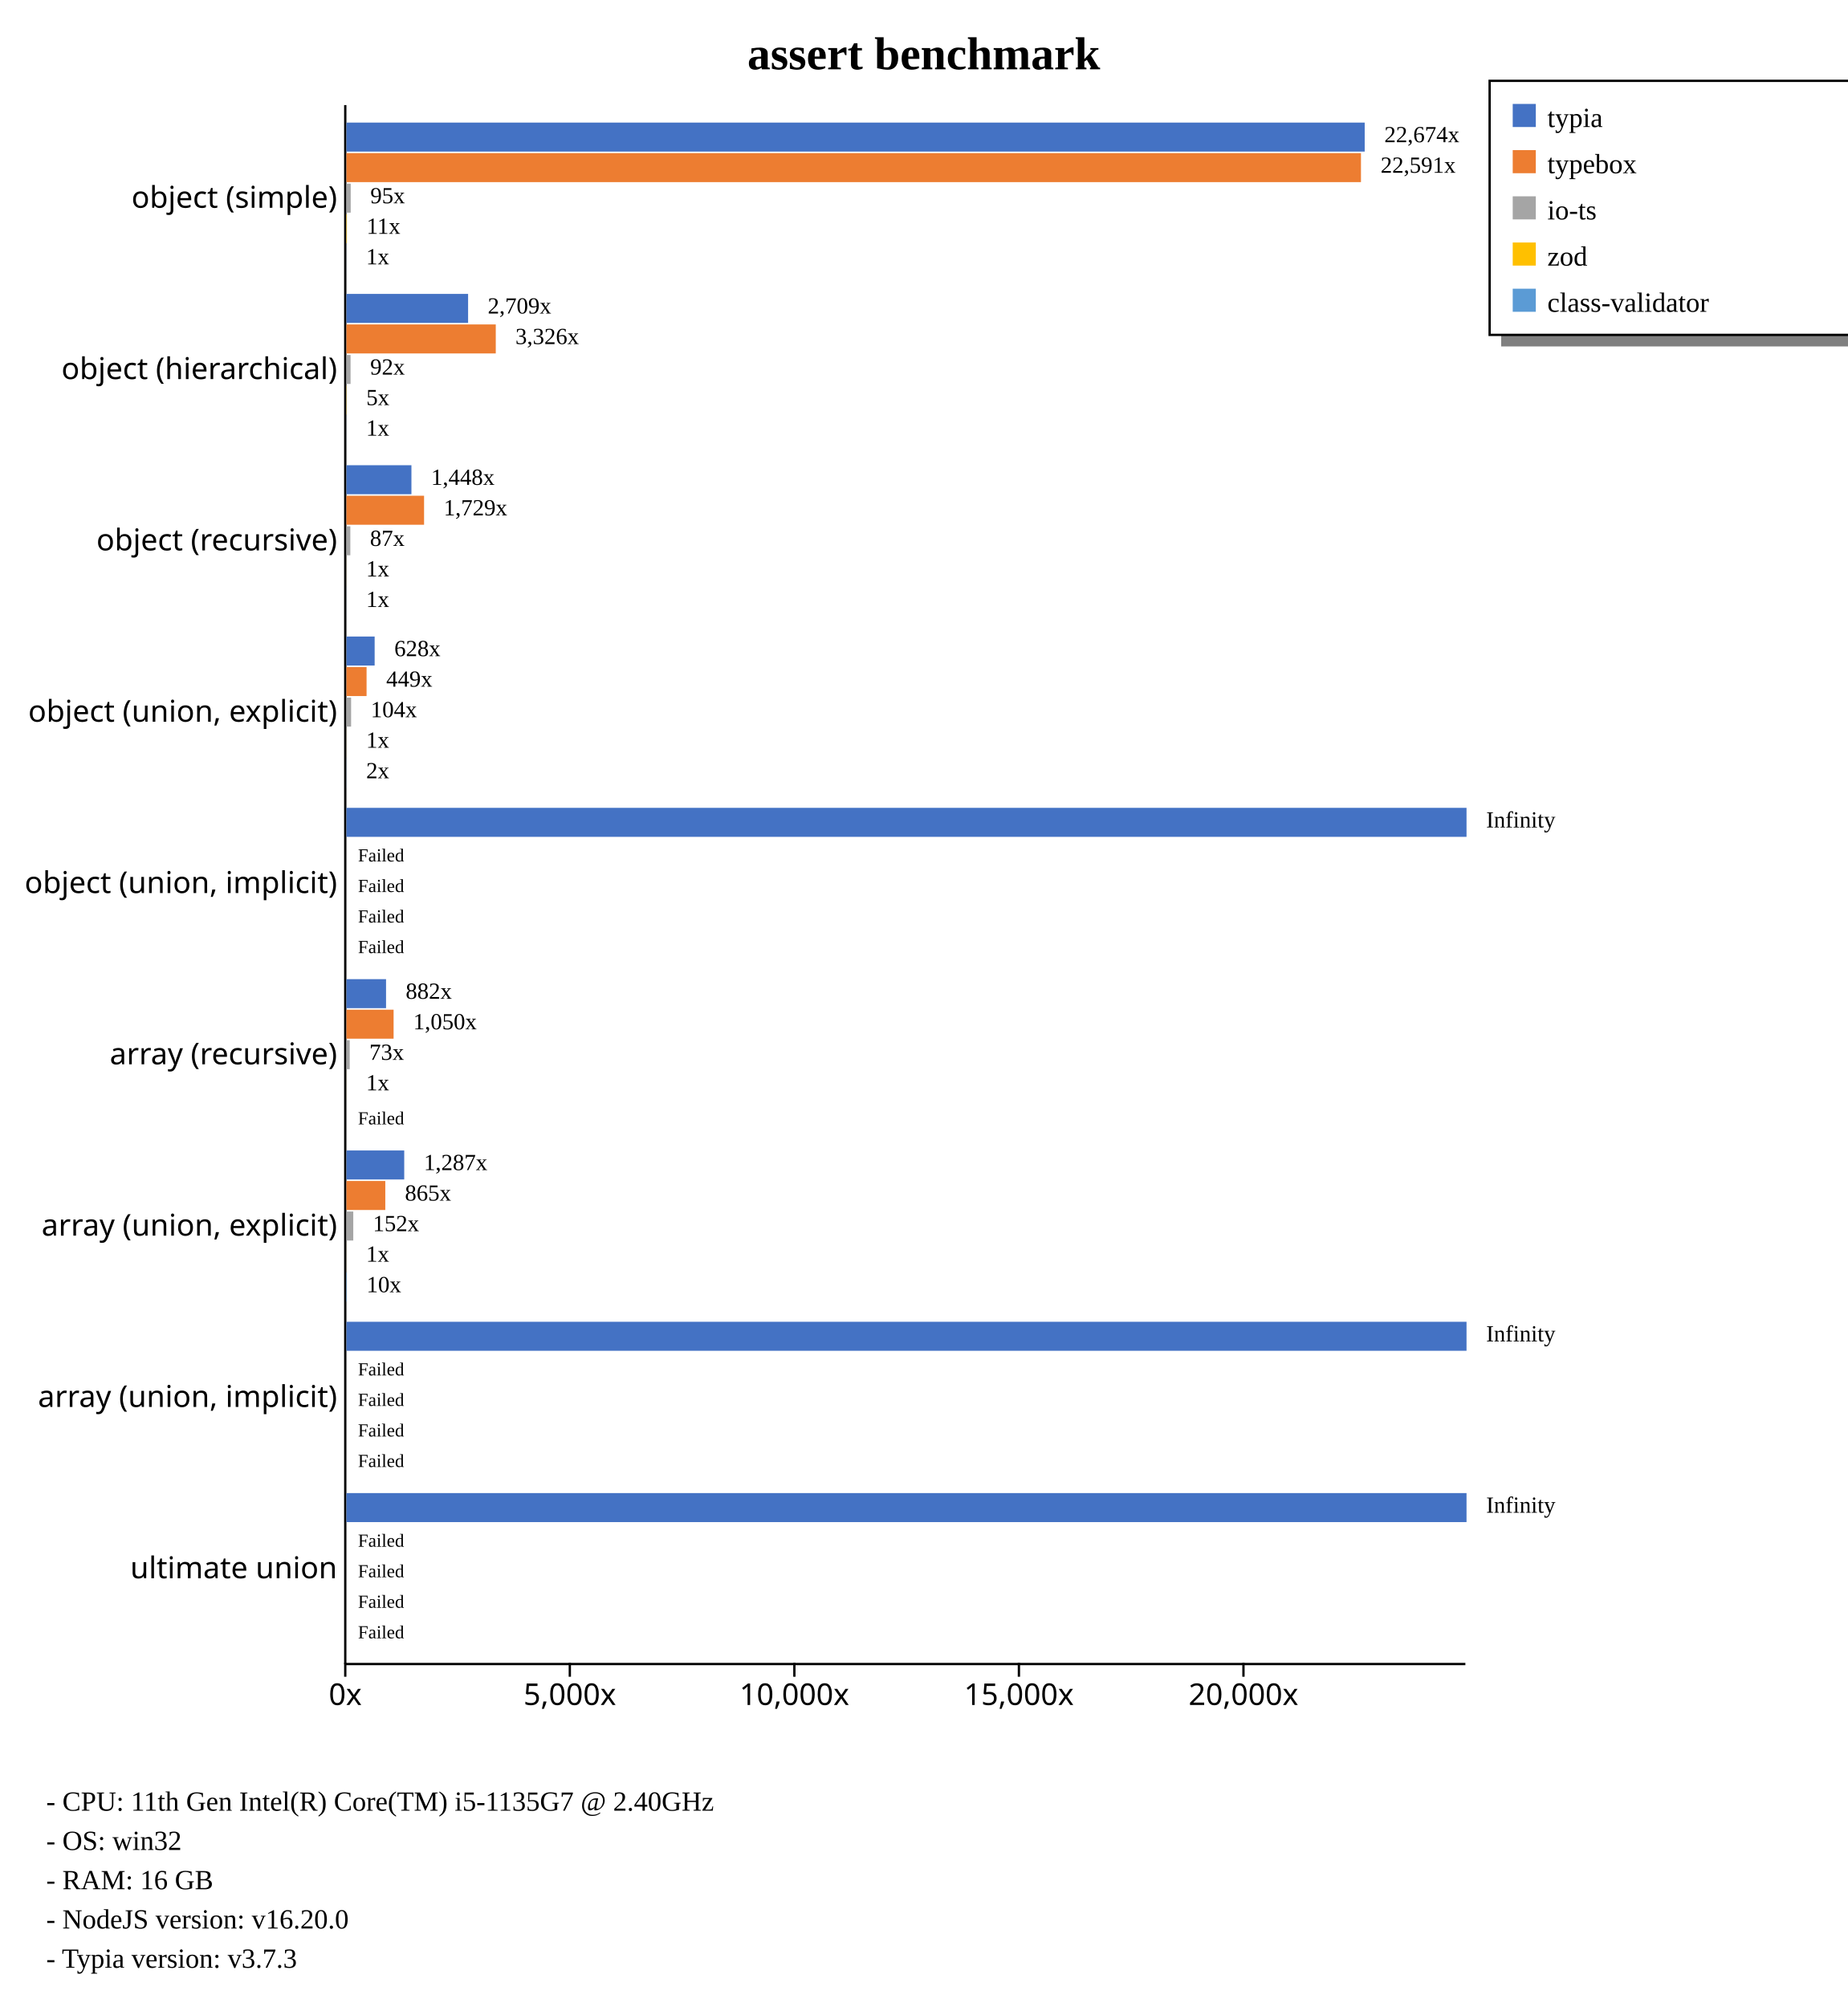
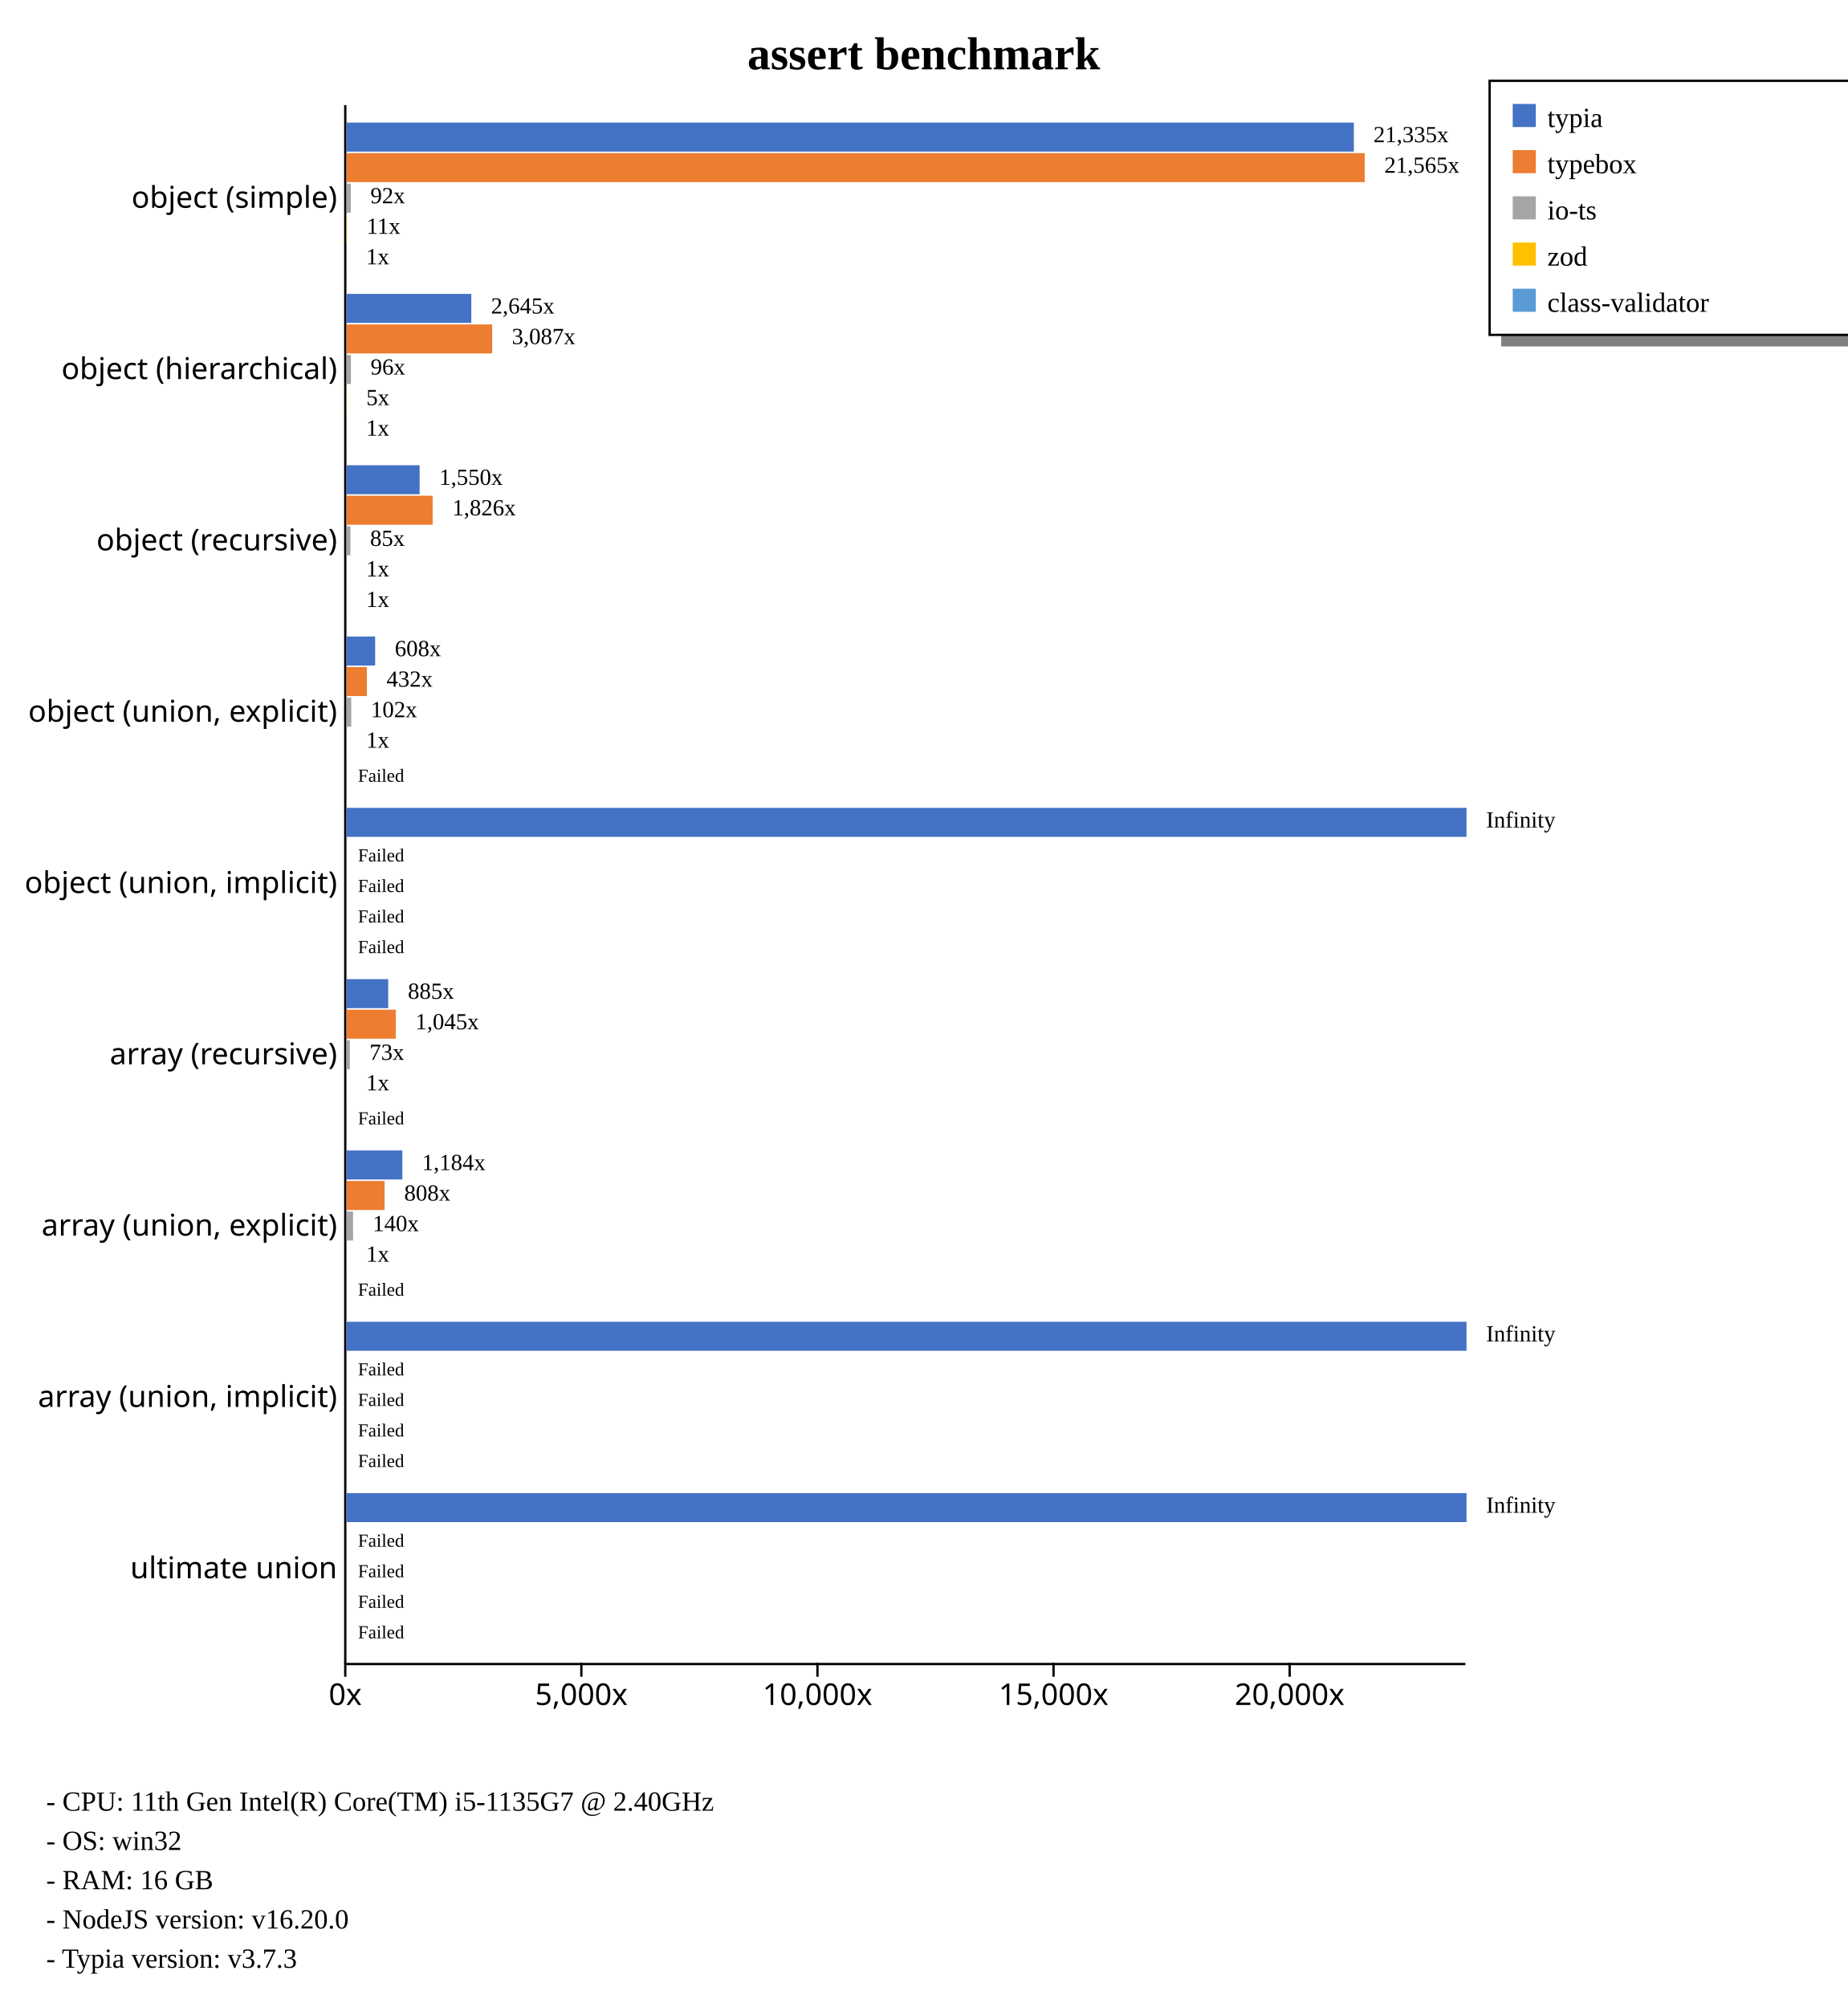
<svg xmlns="http://www.w3.org/2000/svg" width="800" height="869" style="background-color: white;">
  <g class="y axis" transform="translate(149,45)" fill="none" font-size="10" font-family="sans-serif" text-anchor="end" style="font-size: 13px;">
    <path class="domain" stroke="currentColor" d="M0.5,0.5V675.5" />
    <g class="tick" opacity="1" transform="translate(0,40.7967)" style="font-size: 13px;">
      <line stroke="currentColor" x2="0" />
      <text fill="currentColor" x="-3" dy="0.32em">object (simple)    </text>
    </g>
    <g class="tick" opacity="1" transform="translate(0,114.9725)" style="font-size: 13px;">
      <line stroke="currentColor" x2="0" />
      <text fill="currentColor" x="-3" dy="0.32em">object (hierarchical)    </text>
    </g>
    <g class="tick" opacity="1" transform="translate(0,189.1484)" style="font-size: 13px;">
      <line stroke="currentColor" x2="0" />
      <text fill="currentColor" x="-3" dy="0.32em">object (recursive)    </text>
    </g>
    <g class="tick" opacity="1" transform="translate(0,263.3242)" style="font-size: 13px;">
      <line stroke="currentColor" x2="0" />
      <text fill="currentColor" x="-3" dy="0.32em">object (union, explicit)    </text>
    </g>
    <g class="tick" opacity="1" transform="translate(0,337.5)" style="font-size: 13px;">
      <line stroke="currentColor" x2="0" />
      <text fill="currentColor" x="-3" dy="0.32em">object (union, implicit)    </text>
    </g>
    <g class="tick" opacity="1" transform="translate(0,411.6758)" style="font-size: 13px;">
      <line stroke="currentColor" x2="0" />
      <text fill="currentColor" x="-3" dy="0.32em">array (recursive)    </text>
    </g>
    <g class="tick" opacity="1" transform="translate(0,485.8516)" style="font-size: 13px;">
      <line stroke="currentColor" x2="0" />
      <text fill="currentColor" x="-3" dy="0.32em">array (union, explicit)    </text>
    </g>
    <g class="tick" opacity="1" transform="translate(0,560.0275)" style="font-size: 13px;">
      <line stroke="currentColor" x2="0" />
      <text fill="currentColor" x="-3" dy="0.32em">array (union, implicit)    </text>
    </g>
    <g class="tick" opacity="1" transform="translate(0,634.2033)" style="font-size: 13px;">
      <line stroke="currentColor" x2="0" />
      <text fill="currentColor" x="-3" dy="0.32em">ultimate union    </text>
    </g>
  </g>
  <g class="x axis" transform="translate(149,720)" fill="none" font-size="10" font-family="sans-serif" text-anchor="middle" style="font-size: 13px;">
    <path class="domain" stroke="currentColor" d="M0.5,0.5H485.5" />
    <g class="tick" opacity="1" transform="translate(0.5,0)" style="font-size: 13px;">
      <line stroke="currentColor" y2="6" />
      <text fill="currentColor" y="9" dy="0.71em">0x</text>
    </g>
-     <g class="tick" opacity="1" transform="translate(97.72783,0)" style="font-size: 13px;">
+     <g class="tick" opacity="1" transform="translate(102.7291,0)" style="font-size: 13px;">
      <line stroke="currentColor" y2="6" />
      <text fill="currentColor" y="9" dy="0.71em">5,000x</text>
    </g>
-     <g class="tick" opacity="1" transform="translate(194.9557,0)" style="font-size: 13px;">
+     <g class="tick" opacity="1" transform="translate(204.9582,0)" style="font-size: 13px;">
      <line stroke="currentColor" y2="6" />
      <text fill="currentColor" y="9" dy="0.71em">10,000x</text>
    </g>
-     <g class="tick" opacity="1" transform="translate(292.1835,0)" style="font-size: 13px;">
+     <g class="tick" opacity="1" transform="translate(307.1873,0)" style="font-size: 13px;">
      <line stroke="currentColor" y2="6" />
      <text fill="currentColor" y="9" dy="0.71em">15,000x</text>
    </g>
-     <g class="tick" opacity="1" transform="translate(389.4113,0)" style="font-size: 13px;">
+     <g class="tick" opacity="1" transform="translate(409.4164,0)" style="font-size: 13px;">
      <line stroke="currentColor" y2="6" />
      <text fill="currentColor" y="9" dy="0.71em">20,000x</text>
    </g>
  </g>
  <text transform="translate(400, 30)" style="text-anchor: middle; font-size: 20px; font-weight: bold;">assert benchmark</text>
  <rect x="650" y="145" width="230" height="5" fill="gray" />
  <rect x="645" y="35" width="230" height="110" fill="none" stroke="black" />
  <rect x="655" y="45" width="10" height="10" style="fill: #4472c4;" />
  <text x="670" y="55" style="font-size: 12px;">typia</text>
  <rect x="655" y="65" width="10" height="10" style="fill: #ed7d31;" />
  <text x="670" y="75" style="font-size: 12px;">typebox</text>
  <rect x="655" y="85" width="10" height="10" style="fill: #a5a5a5;" />
  <text x="670" y="95" style="font-size: 12px;">io-ts</text>
  <rect x="655" y="105" width="10" height="10" style="fill: #ffc000;" />
  <text x="670" y="115" style="font-size: 12px;">zod</text>
  <rect x="655" y="125" width="10" height="10" style="fill: #5b9bd5;" />
  <text x="670" y="135" style="font-size: 12px;">class-validator</text>
  <text x="20" y="784" style="font-size: 12px;">  - CPU: 11th Gen Intel(R) Core(TM) i5-1135G7 @ 2.40GHz</text>
  <text x="20" y="801" style="font-size: 12px;">  - OS: win32</text>
  <text x="20" y="818" style="font-size: 12px;">  - RAM: 16 GB</text>
  <text x="20" y="835" style="font-size: 12px;">  - NodeJS version: v16.20.0</text>
  <text x="20" y="852" style="font-size: 12px;">  - Typia version: v3.7.3</text>
  <g style="font-size: 13px;">
    <g style="font-size: 13px;">
-       <rect x="150" y="53.079" width="440.909" height="12.558" fill="#4472c4" />
-       <rect x="150" y="66.298" width="439.294" height="12.558" fill="#ed7d31" />
-       <rect x="150" y="79.517" width="1.852" height="12.558" fill="#a5a5a5" />
-       <rect x="150" y="92.737" width="0.214" height="12.558" fill="#ffc000" />
-       <rect x="150" y="105.956" width="0.019" height="12.558" fill="#5b9bd5" />
-       <text class="label" x="599.409" y="61.579" font-size="10px">22,674x</text>
-       <text class="label" x="597.794" y="74.798" font-size="10px">22,591x</text>
-       <text class="label" x="160.352" y="88.017" font-size="10px">95x</text>
-       <text class="label" x="158.714" y="101.237" font-size="10px">11x</text>
-       <text class="label" x="158.519" y="114.456" font-size="10px">1x</text>
-       <text class="label" x="595.909" y="63.079" font-size="8px" />
-       <text class="label" x="594.294" y="76.298" font-size="8px" />
-       <text class="label" x="156.852" y="89.517" font-size="8px" />
-       <text class="label" x="155.214" y="102.737" font-size="8px" />
-       <text class="label" x="155.019" y="115.956" font-size="8px" />
-     </g>
-     <g style="font-size: 13px;">
-       <rect x="150" y="127.254" width="52.685" height="12.558" fill="#4472c4" />
-       <rect x="150" y="140.474" width="64.666" height="12.558" fill="#ed7d31" />
-       <rect x="150" y="153.693" width="1.792" height="12.558" fill="#a5a5a5" />
-       <rect x="150" y="166.913" width="0.095" height="12.558" fill="#ffc000" />
-       <rect x="150" y="180.132" width="0.019" height="12.558" fill="#5b9bd5" />
-       <text class="label" x="211.185" y="135.754" font-size="10px">2,709x</text>
-       <text class="label" x="223.166" y="148.974" font-size="10px">3,326x</text>
-       <text class="label" x="160.292" y="162.193" font-size="10px">92x</text>
-       <text class="label" x="158.595" y="175.413" font-size="10px">5x</text>
-       <text class="label" x="158.519" y="188.632" font-size="10px">1x</text>
-       <text class="label" x="207.685" y="137.254" font-size="8px" />
-       <text class="label" x="219.666" y="150.474" font-size="8px" />
-       <text class="label" x="156.792" y="163.693" font-size="8px" />
-       <text class="label" x="155.095" y="176.913" font-size="8px" />
-       <text class="label" x="155.019" y="190.132" font-size="8px" />
-     </g>
-     <g style="font-size: 13px;">
-       <rect x="150" y="201.43" width="28.148" height="12.558" fill="#4472c4" />
-       <rect x="150" y="214.65" width="33.621" height="12.558" fill="#ed7d31" />
-       <rect x="150" y="227.869" width="1.686" height="12.558" fill="#a5a5a5" />
-       <rect x="150" y="241.089" width="0.019" height="12.558" fill="#ffc000" />
-       <rect x="150" y="254.308" width="0.023" height="12.558" fill="#5b9bd5" />
-       <text class="label" x="186.648" y="209.93" font-size="10px">1,448x</text>
-       <text class="label" x="192.121" y="223.15" font-size="10px">1,729x</text>
-       <text class="label" x="160.186" y="236.369" font-size="10px">87x</text>
-       <text class="label" x="158.519" y="249.589" font-size="10px">1x</text>
-       <text class="label" x="158.523" y="262.808" font-size="10px">1x</text>
-       <text class="label" x="183.148" y="211.43" font-size="8px" />
-       <text class="label" x="188.621" y="224.65" font-size="8px" />
-       <text class="label" x="156.686" y="237.869" font-size="8px" />
-       <text class="label" x="155.019" y="251.089" font-size="8px" />
-       <text class="label" x="155.023" y="264.308" font-size="8px" />
-     </g>
-     <g style="font-size: 13px;">
-       <rect x="150" y="275.606" width="12.22" height="12.558" fill="#4472c4" />
-       <rect x="150" y="288.825" width="8.726" height="12.558" fill="#ed7d31" />
-       <rect x="150" y="302.045" width="2.025" height="12.558" fill="#a5a5a5" />
-       <rect x="150" y="315.264" width="0.019" height="12.558" fill="#ffc000" />
-       <rect x="150" y="328.484" width="0.042" height="12.558" fill="#5b9bd5" />
-       <text class="label" x="170.72" y="284.106" font-size="10px">628x</text>
-       <text class="label" x="167.226" y="297.325" font-size="10px">449x</text>
-       <text class="label" x="160.525" y="310.545" font-size="10px">104x</text>
-       <text class="label" x="158.519" y="323.764" font-size="10px">1x</text>
-       <text class="label" x="158.542" y="336.984" font-size="10px">2x</text>
-       <text class="label" x="167.22" y="285.606" font-size="8px" />
-       <text class="label" x="163.726" y="298.825" font-size="8px" />
-       <text class="label" x="157.025" y="312.045" font-size="8px" />
-       <text class="label" x="155.019" y="325.264" font-size="8px" />
-       <text class="label" x="155.042" y="338.484" font-size="8px" />
+       <rect x="150" y="53.079" width="436.21" height="12.558" fill="#4472c4" />
+       <rect x="150" y="66.298" width="440.909" height="12.558" fill="#ed7d31" />
+       <rect x="150" y="79.517" width="1.889" height="12.558" fill="#a5a5a5" />
+       <rect x="150" y="92.737" width="0.216" height="12.558" fill="#ffc000" />
+       <rect x="150" y="105.956" width="0.02" height="12.558" fill="#5b9bd5" />
+       <text class="label" x="594.71" y="61.579" font-size="10px">21,335x</text>
+       <text class="label" x="599.409" y="74.798" font-size="10px">21,565x</text>
+       <text class="label" x="160.389" y="88.017" font-size="10px">92x</text>
+       <text class="label" x="158.716" y="101.237" font-size="10px">11x</text>
+       <text class="label" x="158.52" y="114.456" font-size="10px">1x</text>
+       <text class="label" x="591.21" y="63.079" font-size="8px" />
+       <text class="label" x="595.909" y="76.298" font-size="8px" />
+       <text class="label" x="156.889" y="89.517" font-size="8px" />
+       <text class="label" x="155.216" y="102.737" font-size="8px" />
+       <text class="label" x="155.02" y="115.956" font-size="8px" />
+     </g>
+     <g style="font-size: 13px;">
+       <rect x="150" y="127.254" width="54.081" height="12.558" fill="#4472c4" />
+       <rect x="150" y="140.474" width="63.113" height="12.558" fill="#ed7d31" />
+       <rect x="150" y="153.693" width="1.956" height="12.558" fill="#a5a5a5" />
+       <rect x="150" y="166.913" width="0.099" height="12.558" fill="#ffc000" />
+       <rect x="150" y="180.132" width="0.02" height="12.558" fill="#5b9bd5" />
+       <text class="label" x="212.581" y="135.754" font-size="10px">2,645x</text>
+       <text class="label" x="221.613" y="148.974" font-size="10px">3,087x</text>
+       <text class="label" x="160.456" y="162.193" font-size="10px">96x</text>
+       <text class="label" x="158.599" y="175.413" font-size="10px">5x</text>
+       <text class="label" x="158.52" y="188.632" font-size="10px">1x</text>
+       <text class="label" x="209.081" y="137.254" font-size="8px" />
+       <text class="label" x="218.113" y="150.474" font-size="8px" />
+       <text class="label" x="156.956" y="163.693" font-size="8px" />
+       <text class="label" x="155.099" y="176.913" font-size="8px" />
+       <text class="label" x="155.02" y="190.132" font-size="8px" />
+     </g>
+     <g style="font-size: 13px;">
+       <rect x="150" y="201.43" width="31.699" height="12.558" fill="#4472c4" />
+       <rect x="150" y="214.65" width="37.336" height="12.558" fill="#ed7d31" />
+       <rect x="150" y="227.869" width="1.735" height="12.558" fill="#a5a5a5" />
+       <rect x="150" y="241.089" width="0.02" height="12.558" fill="#ffc000" />
+       <rect x="150" y="254.308" width="0.024" height="12.558" fill="#5b9bd5" />
+       <text class="label" x="190.199" y="209.93" font-size="10px">1,550x</text>
+       <text class="label" x="195.836" y="223.15" font-size="10px">1,826x</text>
+       <text class="label" x="160.235" y="236.369" font-size="10px">85x</text>
+       <text class="label" x="158.52" y="249.589" font-size="10px">1x</text>
+       <text class="label" x="158.524" y="262.808" font-size="10px">1x</text>
+       <text class="label" x="186.699" y="211.43" font-size="8px" />
+       <text class="label" x="192.336" y="224.65" font-size="8px" />
+       <text class="label" x="156.735" y="237.869" font-size="8px" />
+       <text class="label" x="155.02" y="251.089" font-size="8px" />
+       <text class="label" x="155.024" y="264.308" font-size="8px" />
+     </g>
+     <g style="font-size: 13px;">
+       <rect x="150" y="275.606" width="12.437" height="12.558" fill="#4472c4" />
+       <rect x="150" y="288.825" width="8.841" height="12.558" fill="#ed7d31" />
+       <rect x="150" y="302.045" width="2.089" height="12.558" fill="#a5a5a5" />
+       <rect x="150" y="315.264" width="0.02" height="12.558" fill="#ffc000" />
+       <rect x="150" y="328.484" width="0" height="12.558" fill="#5b9bd5" />
+       <text class="label" x="170.937" y="284.106" font-size="10px">608x</text>
+       <text class="label" x="167.341" y="297.325" font-size="10px">432x</text>
+       <text class="label" x="160.589" y="310.545" font-size="10px">102x</text>
+       <text class="label" x="158.52" y="323.764" font-size="10px">1x</text>
+       <text class="label" x="158.5" y="336.984" font-size="10px" />
+       <text class="label" x="167.437" y="285.606" font-size="8px" />
+       <text class="label" x="163.841" y="298.825" font-size="8px" />
+       <text class="label" x="157.089" y="312.045" font-size="8px" />
+       <text class="label" x="155.02" y="325.264" font-size="8px" />
+       <text class="label" x="155" y="338.484" font-size="8px">Failed</text>
    </g>
    <g style="font-size: 13px;">
      <rect x="150" y="349.782" width="485" height="12.558" fill="#4472c4" />
      <rect x="150" y="363.001" width="0" height="12.558" fill="#ed7d31" />
      <rect x="150" y="376.221" width="0" height="12.558" fill="#a5a5a5" />
      <rect x="150" y="389.44" width="0" height="12.558" fill="#ffc000" />
      <rect x="150" y="402.66" width="0" height="12.558" fill="#5b9bd5" />
      <text class="label" x="643.5" y="358.282" font-size="10px">Infinity</text>
      <text class="label" x="158.5" y="371.501" font-size="10px" />
      <text class="label" x="158.5" y="384.721" font-size="10px" />
      <text class="label" x="158.5" y="397.94" font-size="10px" />
      <text class="label" x="158.5" y="411.16" font-size="10px" />
      <text class="label" x="640" y="359.782" font-size="8px" />
      <text class="label" x="155" y="373.001" font-size="8px">Failed</text>
      <text class="label" x="155" y="386.221" font-size="8px">Failed</text>
      <text class="label" x="155" y="399.44" font-size="8px">Failed</text>
      <text class="label" x="155" y="412.66" font-size="8px">Failed</text>
    </g>
    <g style="font-size: 13px;">
-       <rect x="150" y="423.958" width="17.156" height="12.558" fill="#4472c4" />
-       <rect x="150" y="437.177" width="20.424" height="12.558" fill="#ed7d31" />
-       <rect x="150" y="450.397" width="1.421" height="12.558" fill="#a5a5a5" />
-       <rect x="150" y="463.616" width="0.019" height="12.558" fill="#ffc000" />
+       <rect x="150" y="423.958" width="18.096" height="12.558" fill="#4472c4" />
+       <rect x="150" y="437.177" width="21.357" height="12.558" fill="#ed7d31" />
+       <rect x="150" y="450.397" width="1.493" height="12.558" fill="#a5a5a5" />
+       <rect x="150" y="463.616" width="0.02" height="12.558" fill="#ffc000" />
      <rect x="150" y="476.835" width="0" height="12.558" fill="#5b9bd5" />
-       <text class="label" x="175.656" y="432.458" font-size="10px">882x</text>
-       <text class="label" x="178.924" y="445.677" font-size="10px">1,050x</text>
-       <text class="label" x="159.921" y="458.897" font-size="10px">73x</text>
-       <text class="label" x="158.519" y="472.116" font-size="10px">1x</text>
+       <text class="label" x="176.596" y="432.458" font-size="10px">885x</text>
+       <text class="label" x="179.857" y="445.677" font-size="10px">1,045x</text>
+       <text class="label" x="159.993" y="458.897" font-size="10px">73x</text>
+       <text class="label" x="158.52" y="472.116" font-size="10px">1x</text>
      <text class="label" x="158.5" y="485.335" font-size="10px" />
-       <text class="label" x="172.156" y="433.958" font-size="8px" />
-       <text class="label" x="175.424" y="447.177" font-size="8px" />
-       <text class="label" x="156.421" y="460.397" font-size="8px" />
-       <text class="label" x="155.019" y="473.616" font-size="8px" />
+       <text class="label" x="173.096" y="433.958" font-size="8px" />
+       <text class="label" x="176.357" y="447.177" font-size="8px" />
+       <text class="label" x="156.493" y="460.397" font-size="8px" />
+       <text class="label" x="155.02" y="473.616" font-size="8px" />
      <text class="label" x="155" y="486.835" font-size="8px">Failed</text>
    </g>
    <g style="font-size: 13px;">
-       <rect x="150" y="498.134" width="25.029" height="12.558" fill="#4472c4" />
-       <rect x="150" y="511.353" width="16.827" height="12.558" fill="#ed7d31" />
-       <rect x="150" y="524.572" width="2.963" height="12.558" fill="#a5a5a5" />
-       <rect x="150" y="537.792" width="0.019" height="12.558" fill="#ffc000" />
-       <rect x="150" y="551.011" width="0.199" height="12.558" fill="#5b9bd5" />
-       <text class="label" x="183.529" y="506.634" font-size="10px">1,287x</text>
-       <text class="label" x="175.327" y="519.853" font-size="10px">865x</text>
-       <text class="label" x="161.463" y="533.072" font-size="10px">152x</text>
-       <text class="label" x="158.519" y="546.292" font-size="10px">1x</text>
-       <text class="label" x="158.699" y="559.511" font-size="10px">10x</text>
-       <text class="label" x="180.029" y="508.134" font-size="8px" />
-       <text class="label" x="171.827" y="521.353" font-size="8px" />
-       <text class="label" x="157.963" y="534.572" font-size="8px" />
-       <text class="label" x="155.019" y="547.792" font-size="8px" />
-       <text class="label" x="155.199" y="561.011" font-size="8px" />
+       <rect x="150" y="498.134" width="24.215" height="12.558" fill="#4472c4" />
+       <rect x="150" y="511.353" width="16.526" height="12.558" fill="#ed7d31" />
+       <rect x="150" y="524.572" width="2.87" height="12.558" fill="#a5a5a5" />
+       <rect x="150" y="537.792" width="0.02" height="12.558" fill="#ffc000" />
+       <rect x="150" y="551.011" width="0" height="12.558" fill="#5b9bd5" />
+       <text class="label" x="182.715" y="506.634" font-size="10px">1,184x</text>
+       <text class="label" x="175.026" y="519.853" font-size="10px">808x</text>
+       <text class="label" x="161.37" y="533.072" font-size="10px">140x</text>
+       <text class="label" x="158.52" y="546.292" font-size="10px">1x</text>
+       <text class="label" x="158.5" y="559.511" font-size="10px" />
+       <text class="label" x="179.215" y="508.134" font-size="8px" />
+       <text class="label" x="171.526" y="521.353" font-size="8px" />
+       <text class="label" x="157.87" y="534.572" font-size="8px" />
+       <text class="label" x="155.02" y="547.792" font-size="8px" />
+       <text class="label" x="155" y="561.011" font-size="8px">Failed</text>
    </g>
    <g style="font-size: 13px;">
      <rect x="150" y="572.309" width="485" height="12.558" fill="#4472c4" />
      <rect x="150" y="585.529" width="0" height="12.558" fill="#ed7d31" />
      <rect x="150" y="598.748" width="0" height="12.558" fill="#a5a5a5" />
      <rect x="150" y="611.968" width="0" height="12.558" fill="#ffc000" />
      <rect x="150" y="625.187" width="0" height="12.558" fill="#5b9bd5" />
      <text class="label" x="643.5" y="580.809" font-size="10px">Infinity</text>
      <text class="label" x="158.5" y="594.029" font-size="10px" />
      <text class="label" x="158.5" y="607.248" font-size="10px" />
      <text class="label" x="158.5" y="620.468" font-size="10px" />
      <text class="label" x="158.5" y="633.687" font-size="10px" />
      <text class="label" x="640" y="582.309" font-size="8px" />
      <text class="label" x="155" y="595.529" font-size="8px">Failed</text>
      <text class="label" x="155" y="608.748" font-size="8px">Failed</text>
      <text class="label" x="155" y="621.968" font-size="8px">Failed</text>
      <text class="label" x="155" y="635.187" font-size="8px">Failed</text>
    </g>
    <g style="font-size: 13px;">
      <rect x="150" y="646.485" width="485" height="12.558" fill="#4472c4" />
      <rect x="150" y="659.705" width="0" height="12.558" fill="#ed7d31" />
      <rect x="150" y="672.924" width="0" height="12.558" fill="#a5a5a5" />
      <rect x="150" y="686.144" width="0" height="12.558" fill="#ffc000" />
      <rect x="150" y="699.363" width="0" height="12.558" fill="#5b9bd5" />
      <text class="label" x="643.5" y="654.985" font-size="10px">Infinity</text>
      <text class="label" x="158.5" y="668.205" font-size="10px" />
      <text class="label" x="158.5" y="681.424" font-size="10px" />
      <text class="label" x="158.5" y="694.644" font-size="10px" />
      <text class="label" x="158.5" y="707.863" font-size="10px" />
      <text class="label" x="640" y="656.485" font-size="8px" />
      <text class="label" x="155" y="669.705" font-size="8px">Failed</text>
      <text class="label" x="155" y="682.924" font-size="8px">Failed</text>
      <text class="label" x="155" y="696.144" font-size="8px">Failed</text>
      <text class="label" x="155" y="709.363" font-size="8px">Failed</text>
    </g>
  </g>
</svg>
